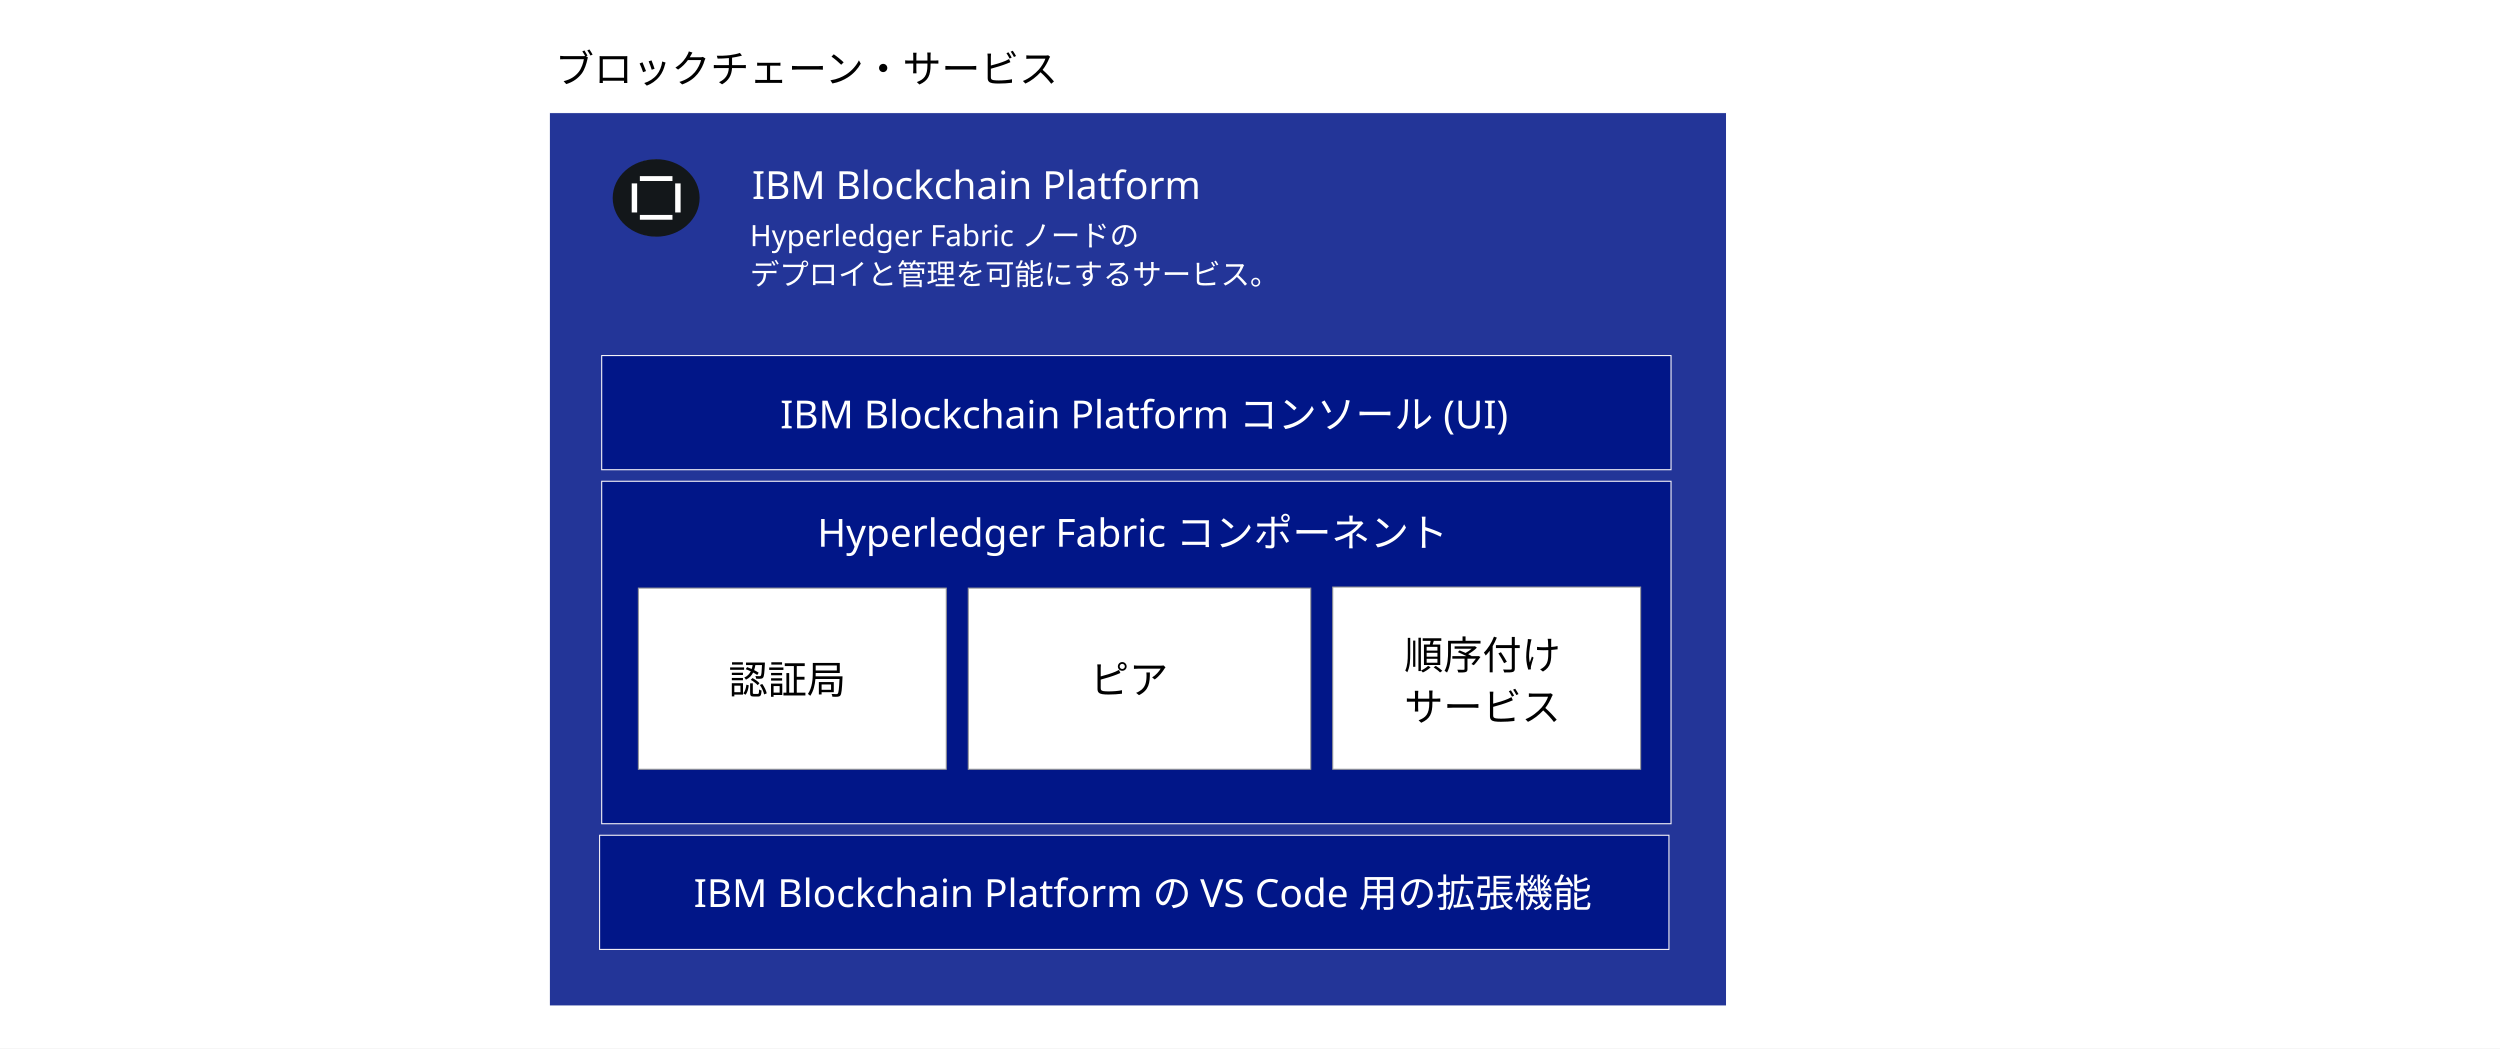
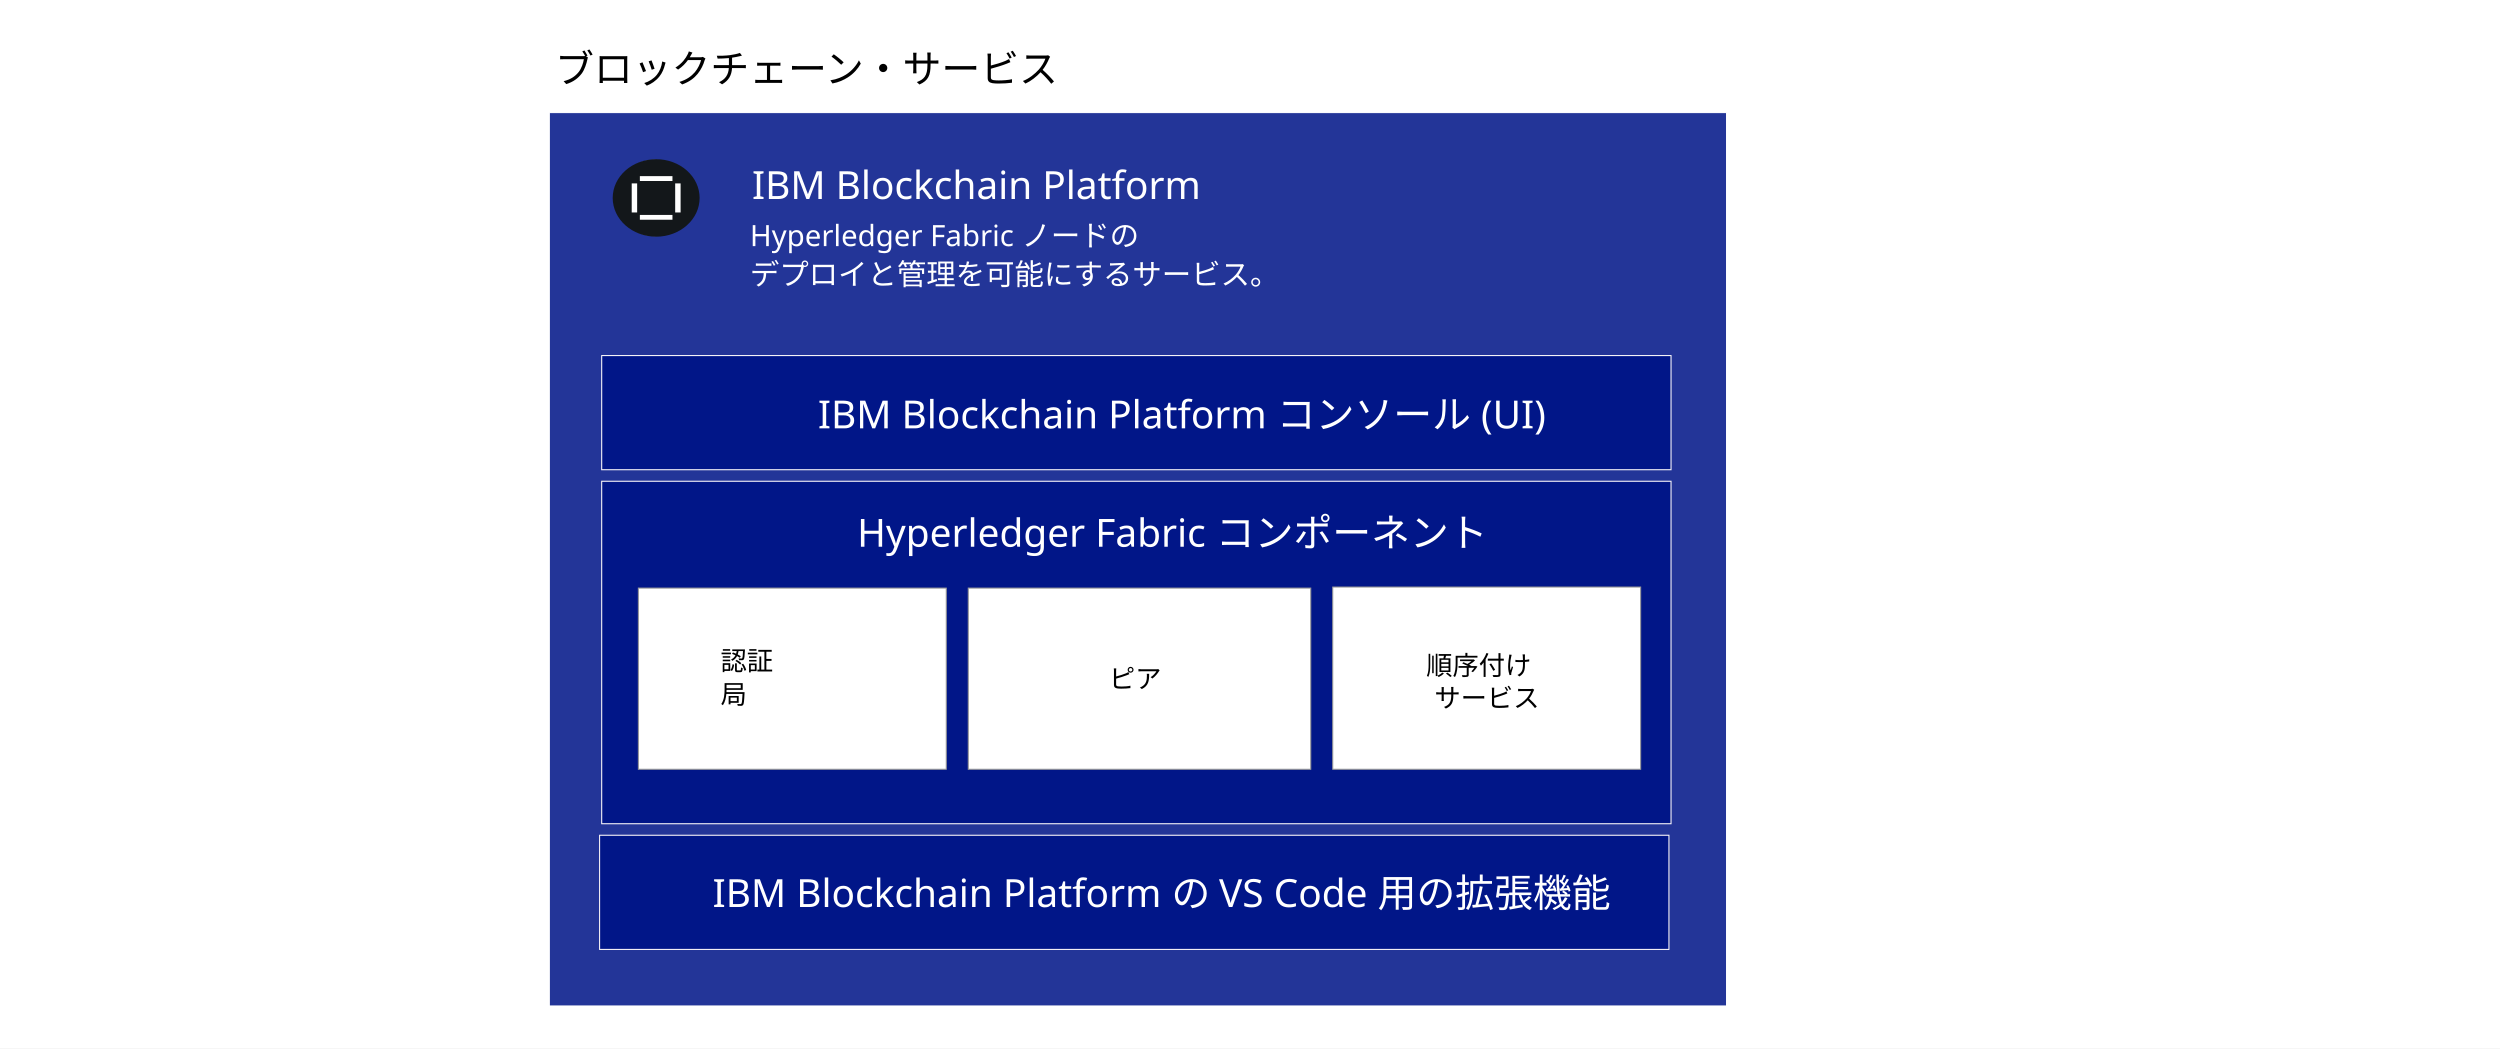
- <svg xmlns="http://www.w3.org/2000/svg" width="2387px" height="1001px" viewBox="0 0 2387 1001" version="1.1" id="svg74">
-   <defs id="defs78" />
-   <rect style="fill:#ffffff;fill-rule:evenodd;stroke:none;stroke-width:1" id="rect6" height="1001" width="2387" y="0" x="0" />
-   <g style="opacity:0.867;fill:none;fill-rule:evenodd;stroke:none;stroke-width:1" transform="translate(524,107)" id="Group">
-     <rect style="fill:#011688;stroke:#ffffff" height="853" width="1124" y="0.5" x="0.5" id="Rectangle" />
-     <text style="font-weight:500;font-size:37.07px;font-family:'Source Han Sans';fill:#ffffff" font-weight="500" font-size="37.07" id="IBM-Blockchain-Platf">
-       <tspan id="tspan9" y="83" x="193.977">IBM Blockchain Platform</tspan>
+ <svg xmlns="http://www.w3.org/2000/svg" width="2387px" height="1001px" viewBox="0 0 2387 1001" version="1.1">
+   <g id="IBP_Deployment-2" stroke="none" stroke-width="1" fill="none" fill-rule="evenodd">
+     <rect fill="#FFFFFF" x="0" y="0" width="2387" height="1001" />
+     <g id="Group" opacity="0.867" transform="translate(524, 107)">
+       <rect id="Rectangle" stroke="#FFFFFF" fill="#011688" x="0.5" y="0.5" width="1124" height="853" />
+       <text id="IBM-Blockchain-Platf" font-family="IBMPlexSans-SemiBold, IBM Plex Sans" font-size="37.07" font-weight="500" fill="#FFFFFF">
+         <tspan x="193.977" y="83">IBM Blockchain Platform</tspan>
+       </text>
+       <text id="The-service-that-all" font-family="IBMPlexSans, IBM Plex Sans" font-size="28.07" font-weight="normal" fill="#FFFFFF">
+         <tspan x="192" y="128">Hyperledger Fabric ノードの</tspan>
+         <tspan x="192" y="165">デプロイと管理を可能にするサービス。</tspan>
+       </text>
+     </g>
+     <g id="Group" transform="translate(574, 153)">
+       <circle id="Oval" stroke="#979797" fill="#FFFFFF" cx="51" cy="36" r="36" />
+       <rect id="Rectangle" stroke="#FFFCFC" fill="#011688" x="0.5" y="186.5" width="1021" height="109" />
+     </g>
+     <g id="Group" transform="translate(572, 797)" fill="#011688" stroke="#FFFAFA">
+       <rect id="Rectangle" x="0.5" y="0.5" width="1021" height="109" />
+     </g>
+     <g id="Group-3" transform="translate(574, 459)">
+       <g id="Group" fill="#011688" stroke="#FFFBFB">
+         <rect id="Rectangle" x="0.5" y="0.5" width="1021" height="327" />
+       </g>
+       <g id="Group" transform="translate(35, 102)" fill="#FFFFFF" stroke="#979797">
+         <rect id="Rectangle" x="0.5" y="0.5" width="294" height="173" />
+       </g>
+       <g id="Group" transform="translate(350, 102)" fill="#FFFFFF" stroke="#979797">
+         <rect id="Rectangle" x="0.5" y="0.5" width="327" height="173" />
+       </g>
+       <g id="Group" transform="translate(698, 101)" fill="#FFFFFF" stroke="#979797">
+         <rect id="Rectangle" x="0.5" y="0.5" width="294" height="174" />
+       </g>
+       <text id="Hyperledger-Fabric-C" font-family="IBMPlexSans-SemiBold, IBM Plex Sans" font-size="37.07" font-weight="500" fill="#FFFFFF">
+         <tspan x="244.42" y="63">Hyperledger Fabric コンポーネント</tspan>
+       </text>
+       <text id="Certificate-Authorit" font-family="IBMPlexSans-SemiBold, IBM Plex Sans" font-size="25.07" font-weight="500" line-spacing="32" fill="#000000">
+         <tspan x="114" y="181">認証</tspan>
+         <tspan x="114" y="213">局</tspan>
+       </text>
+       <text id="Peer" font-family="IBMPlexSans-SemiBold, IBM Plex Sans" font-size="25.07" font-weight="500" fill="#000000">
+         <tspan x="484.8" y="198">ピア</tspan>
+       </text>
+       <text id="Ordering-Service" font-family="IBMPlexSans-SemiBold, IBM Plex Sans" font-size="25.07" font-weight="500" line-spacing="31" fill="#000000">
+         <tspan x="787.762" y="185.395">順序付け</tspan>
+         <tspan x="795.584" y="216.395">サービス</tspan>
+       </text>
+     </g>
+     <text id="Blockchain-Service" font-family="IBMPlexSans-SemiBold, IBM Plex Sans" font-size="37.07" font-weight="500" fill="#000000">
+       <tspan x="530.004" y="79">ブロックチェーン・サービス</tspan>
    </text>
-     <text style="font-weight:normal;font-size:28.07px;font-family:'Source Han Sans';fill:#ffffff" font-weight="normal" font-size="28.07" id="The-service-that-all">
-       <tspan id="tspan12" y="128" x="192">Hyperledger Fabric ノードの</tspan>
-       <tspan id="tspan14" y="165" x="192">デプロイと管理を可能にするサービス。</tspan>
+     <text id="IBM-Blockchain-Platf" font-family="IBMPlexSans-SemiBold, IBM Plex Sans" font-size="37.07" font-weight="500" fill="#FFFFFF">
+       <tspan x="780.897" y="409">IBM Blockchain Platform コンソール (UI)</tspan>
+     </text>
+     <g id="IBP_2_0_Service_Tile_Icon" transform="translate(585, 152)" fill="#13171A" fill-rule="nonzero">
+       <path d="M41.5,0 C18.58,-1.25125444e-15 2.80686807e-15,16.565 0,37 C-2.80686807e-15,57.435 18.58,74 41.5,74 C64.42,74 83,57.435 83,37 C83,27.187 78.628,17.776 70.845,10.837 C63.062,3.898 52.506,6.00873572e-16 41.5,0 Z M23.344,50.875 L18.156,50.875 L18.156,23.125 L23.344,23.125 L23.344,50.875 Z M57.062,57.812 L25.938,57.812 L25.938,53.188 L57.062,53.188 L57.062,57.812 Z M57.062,20.812 L25.938,20.812 L25.938,16.188 L57.062,16.188 L57.062,20.812 Z M64.844,50.875 L59.656,50.875 L59.656,23.125 L64.844,23.125 L64.844,50.875 Z" id="Shape" />
+     </g>
+     <text id="IBM-Blockchain-Platf" font-family="IBMPlexSans-SemiBold, IBM Plex Sans" font-size="37.07" font-weight="500" fill="#FFFFFF">
+       <tspan x="680.342" y="866">IBM Blockchain Platform の VS Code 用の拡張機能  </tspan>
    </text>
  </g>
-   <g style="fill:none;fill-rule:evenodd;stroke:none;stroke-width:1" transform="translate(574,153)" id="g21">
-     <circle style="fill:#ffffff;stroke:#979797" r="36" cy="36" cx="51" id="Oval" />
-     <rect style="fill:#011688;stroke:#fffcfc" height="109" width="1021" y="186.5" x="0.5" id="rect19" />
-   </g>
-   <g style="fill:#011688;fill-rule:evenodd;stroke:#fffafa;stroke-width:1" transform="translate(572,797)" id="g25">
-     <rect height="109" width="1021" y="0.5" x="0.5" id="rect23" />
-   </g>
-   <g id="g29" style="fill:#011688;fill-rule:evenodd;stroke:#fffbfb;stroke-width:1" transform="translate(574,459)">
-     <rect id="rect27" x="0.5" y="0.5" width="1021" height="327" />
-   </g>
-   <g id="g33" transform="translate(609,561)" style="fill:#ffffff;fill-rule:evenodd;stroke:#979797;stroke-width:1">
-     <rect id="rect31" x="0.5" y="0.5" width="294" height="173" />
-   </g>
-   <g id="g37" transform="translate(924,561)" style="fill:#ffffff;fill-rule:evenodd;stroke:#979797;stroke-width:1">
-     <rect id="rect35" x="0.5" y="0.5" width="327" height="173" />
-   </g>
-   <g id="g41" transform="translate(1272,560)" style="fill:#ffffff;fill-rule:evenodd;stroke:#979797;stroke-width:1">
-     <rect id="rect39" x="0.5" y="0.5" width="294" height="174" />
-   </g>
-   <text id="Hyperledger-Fabric-C" font-size="37.07" font-weight="500" style="font-weight:500;font-size:37.07px;font-family:'Source Han Sans';fill:#ffffff;fill-rule:evenodd;stroke:none;stroke-width:1" x="536" y="459">
-     <tspan x="780.42" y="522" id="tspan43">Hyperledger Fabric コンポーネント</tspan>
-   </text>
-   <text id="Certificate-Authorit" font-size="25.07" font-weight="500" line-spacing="32" style="font-style:normal;font-variant:normal;font-weight:normal;font-stretch:normal;font-size:37.333px;font-family:sans-serif;-inkscape-font-specification:'sans-serif, Normal';font-variant-ligatures:normal;font-variant-caps:normal;font-variant-numeric:normal;font-feature-settings:normal;text-align:start;writing-mode:lr;text-anchor:start;fill:#000000;fill-rule:evenodd;stroke:none;stroke-width:1;" x="695.684" y="662.362">
-     <tspan id="tspan142" x="695.684" y="662.362">認証局</tspan>
-   </text>
-   <text id="Peer" font-size="25.07" font-weight="500" style="font-style:normal;font-variant:normal;font-weight:normal;font-stretch:normal;font-size:37.333px;font-family:sans-serif;-inkscape-font-specification:'sans-serif, Normal';font-variant-ligatures:normal;font-variant-caps:normal;font-variant-numeric:normal;font-feature-settings:normal;text-align:start;writing-mode:lr;text-anchor:start;fill:#000000;fill-rule:evenodd;stroke:none;stroke-width:1;" x="1040.732" y="662.362">
-     <tspan id="tspan146" x="1040.732" y="662.362">ピア</tspan>
-   </text>
-   <text id="Ordering-Service" font-size="25.07" font-weight="500" line-spacing="31" style="font-style:normal;font-variant:normal;font-weight:normal;font-stretch:normal;font-size:37.333px;font-family:sans-serif;-inkscape-font-specification:'sans-serif, Normal';font-variant-ligatures:normal;font-variant-caps:normal;font-variant-numeric:normal;font-feature-settings:normal;text-align:start;writing-mode:lr-tb;text-anchor:start;fill:#000000;fill-rule:evenodd;stroke:none;stroke-width:1" x="1340.774" y="639.025">
-     <tspan id="tspan150" x="1340.774" y="639.025">順序付け</tspan>
-     <tspan x="1340.774" y="688.381" id="tspan152">サービス</tspan>
-   </text>
-   <text style="font-weight:500;font-size:37.07px;font-family:'Source Han Sans';fill:#000000;fill-rule:evenodd;stroke:none;stroke-width:1" font-weight="500" font-size="37.07" id="Blockchain-Service">
-     <tspan id="tspan60" y="79" x="530.004">ブロックチェーン・サービス</tspan>
-   </text>
-   <text style="font-weight:500;font-size:37.07px;font-family:'Source Han Sans';fill:#ffffff;fill-rule:evenodd;stroke:none;stroke-width:1" font-weight="500" font-size="37.07" id="text65" x="-36">
-     <tspan id="tspan63" y="409" x="744.897">IBM Blockchain Platform コンソール (UI)</tspan>
-   </text>
-   <g style="fill:#13171a;fill-rule:nonzero;stroke:none;stroke-width:1" transform="translate(585,152)" id="IBP_2_0_Service_Tile_Icon">
-     <path id="Shape" d="M 41.5,0 C 18.58,0 0,16.565 0,37 0,57.435 18.58,74 41.5,74 64.42,74 83,57.435 83,37 83,27.187 78.628,17.776 70.845,10.837 63.062,3.898 52.506,0 41.5,0 Z M 23.344,50.875 h -5.188 v -27.75 h 5.188 z m 33.719,6.938 h -31.125 v -4.625 h 31.125 z m 0,-37 h -31.125 v -4.625 h 31.125 z m 7.781,30.062 h -5.188 v -27.75 h 5.188 z" />
-   </g>
-   <text style="font-weight:500;font-size:37.07px;font-family:'Source Han Sans';fill:#ffffff;fill-rule:evenodd;stroke:none;stroke-width:1" font-weight="500" font-size="37.07" id="text71" x="-18">
-     <tspan id="tspan69" y="866" x="662.342">IBM Blockchain Platform の VS Code 用の拡張機能</tspan>
-   </text>
</svg>
